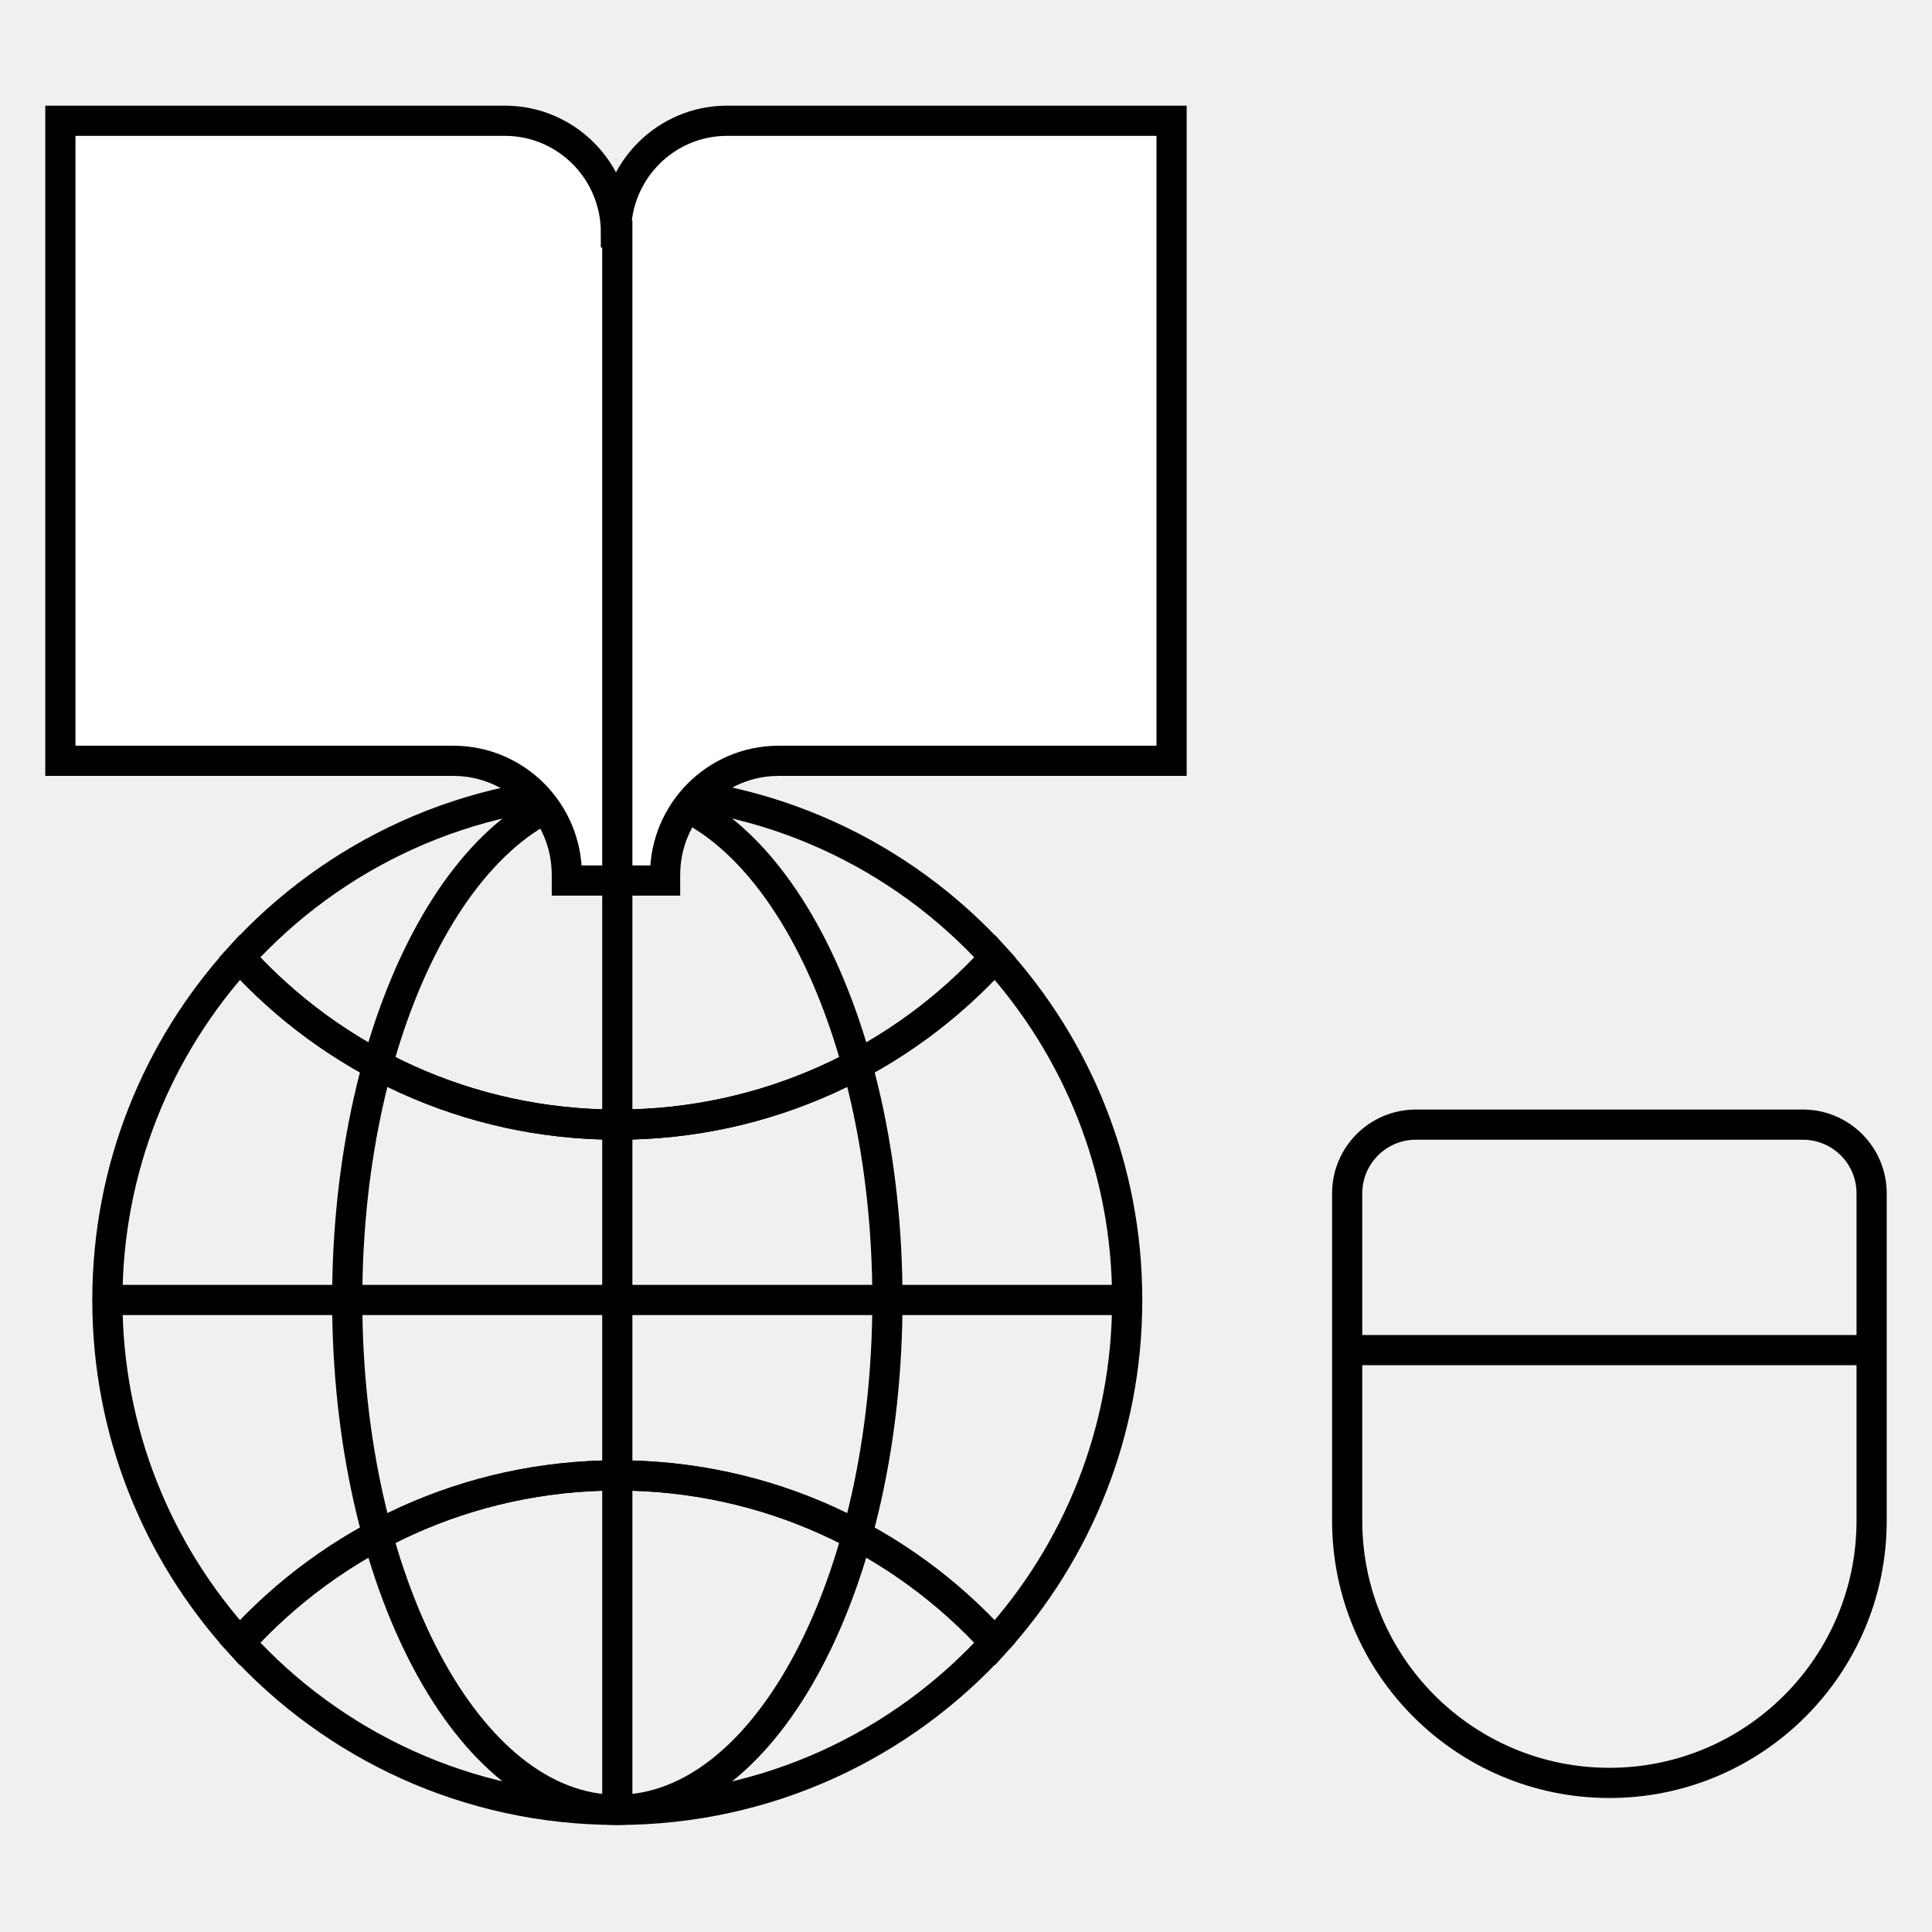
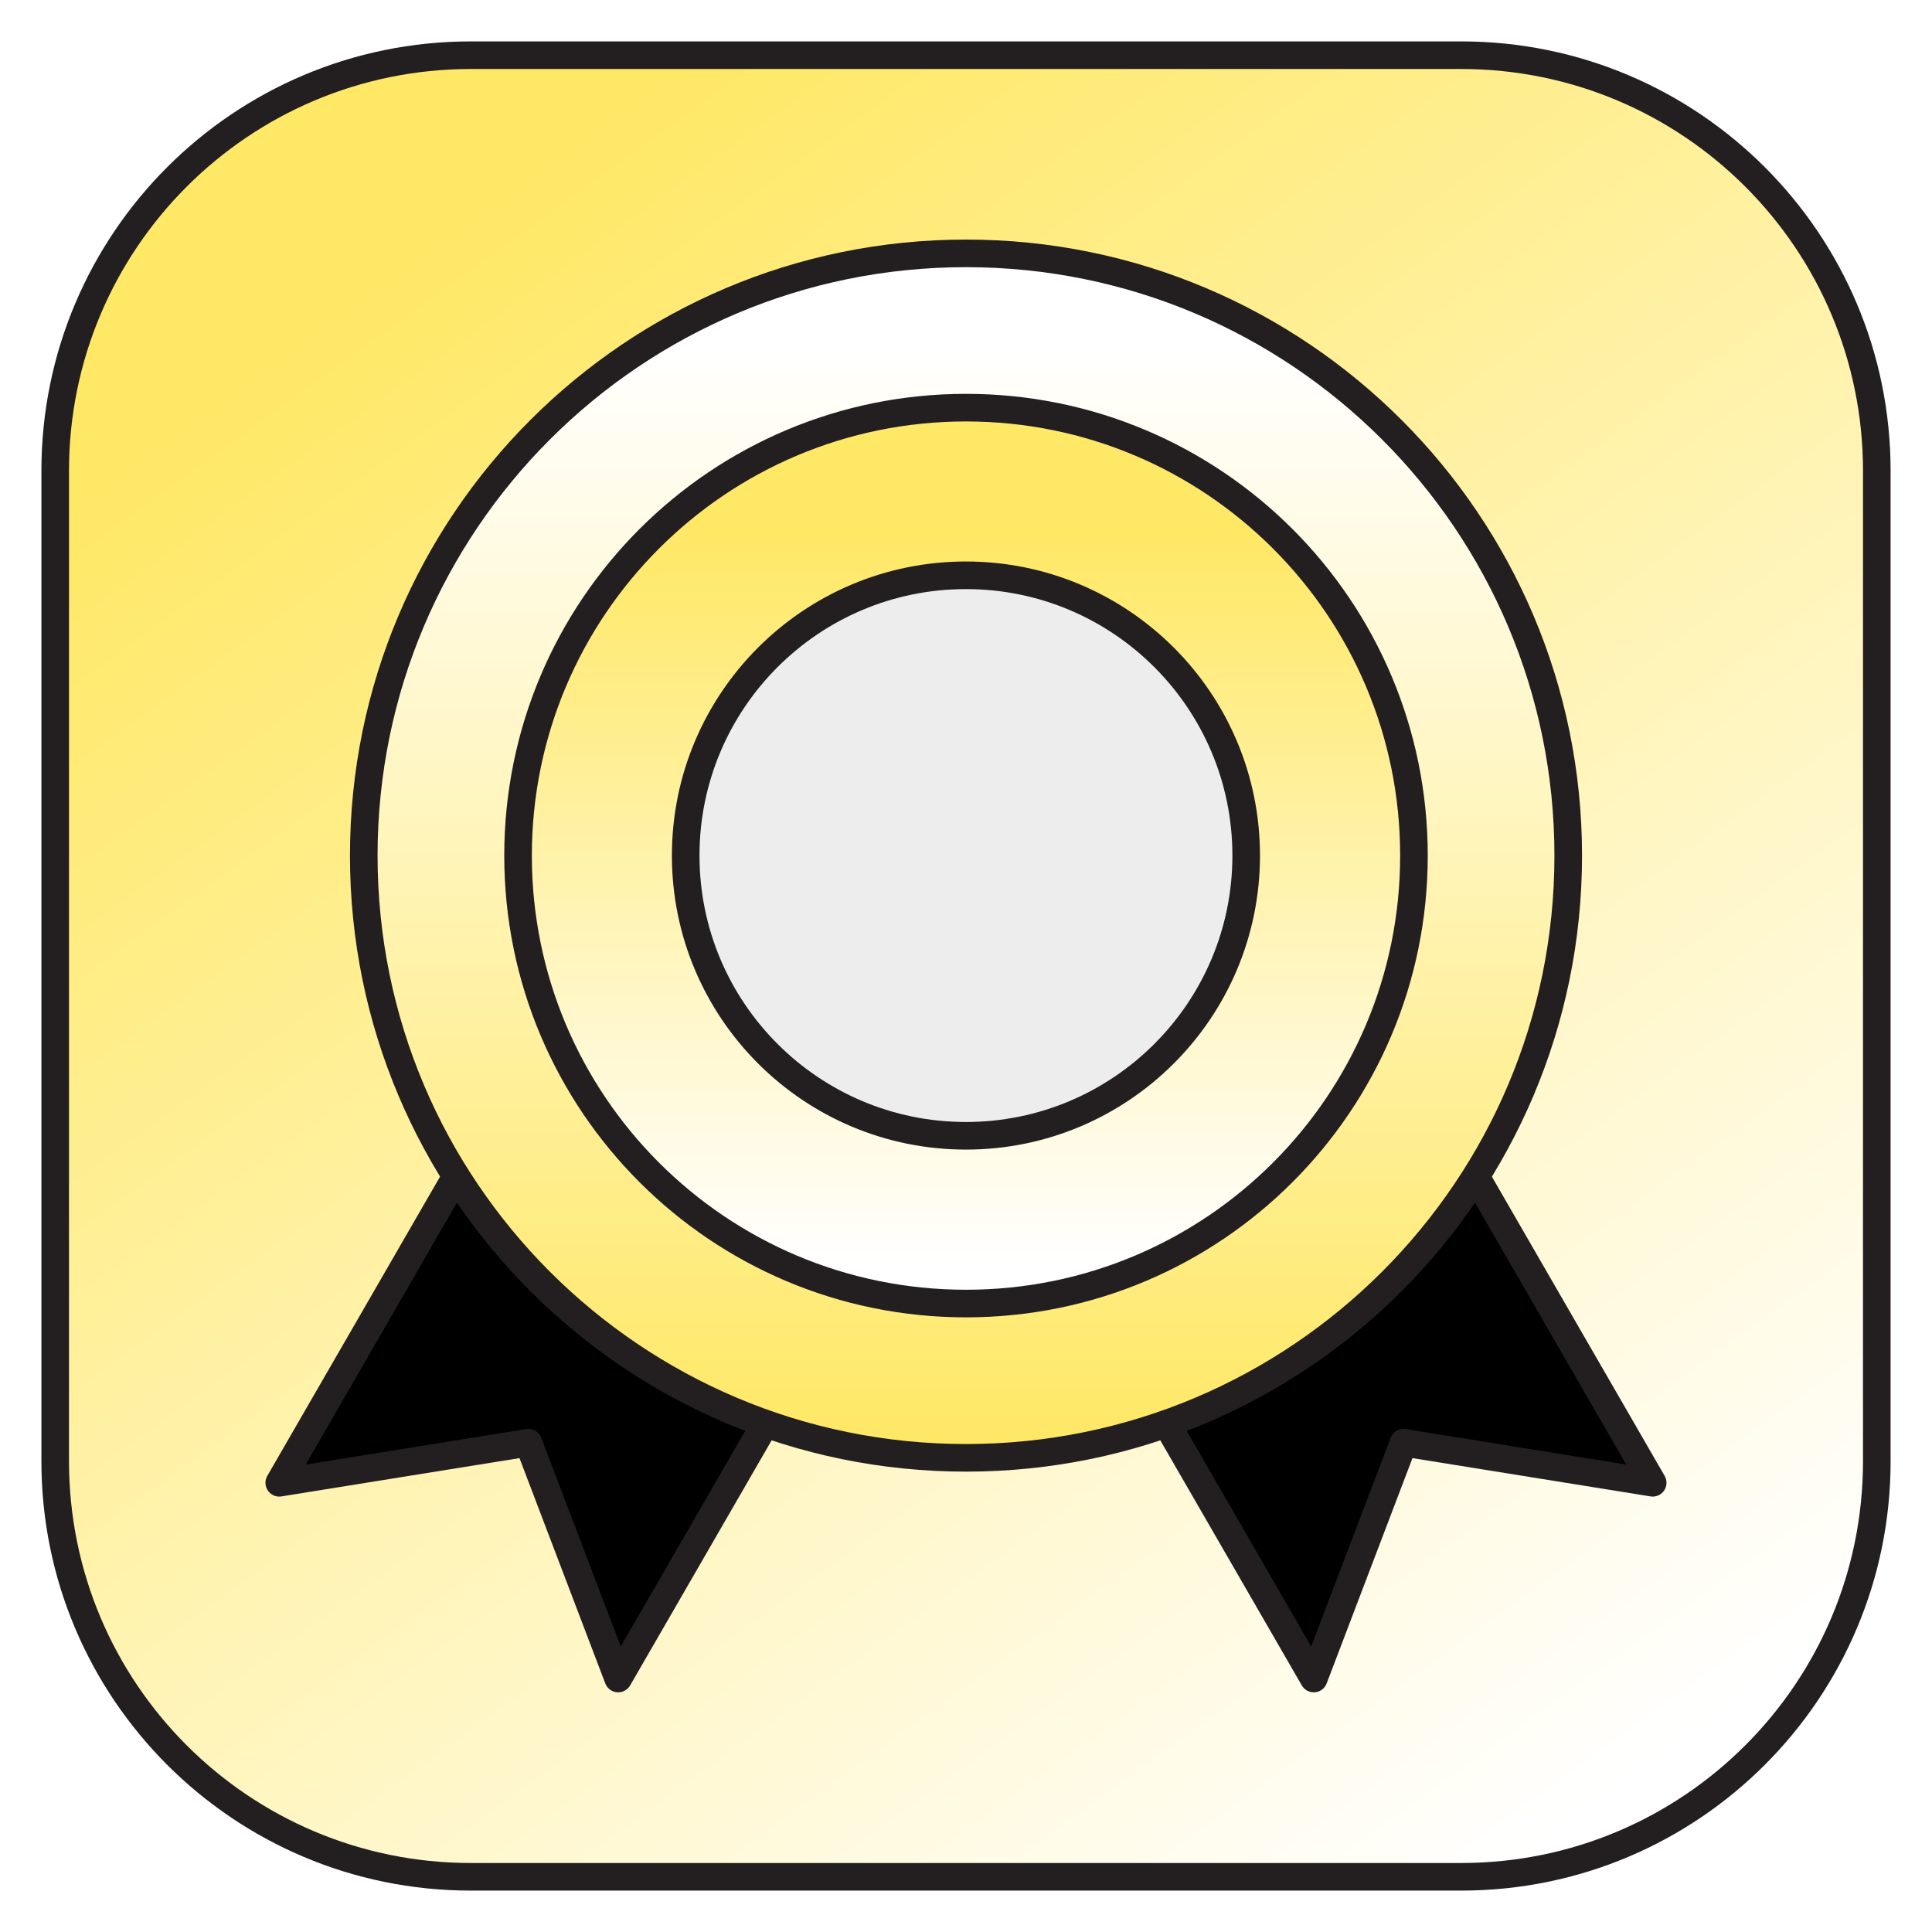
- <svg xmlns="http://www.w3.org/2000/svg" width="64" height="64" viewBox="0 0 64 64" fill="none">
-   <path d="M37.34 43.066C37.34 47.436 35.682 51.416 32.958 54.417C29.868 51.013 25.407 48.877 20.449 48.877C15.491 48.877 11.029 51.013 7.94 54.417C5.218 51.416 3.557 47.436 3.557 43.066C3.557 38.696 5.218 34.716 7.94 31.715C11.029 35.119 15.491 37.255 20.449 37.255C25.407 37.255 29.868 35.119 32.958 31.715C35.682 34.713 37.34 38.699 37.34 43.066Z" stroke="black" stroke-miterlimit="10" />
-   <path d="M32.958 31.714C29.869 35.118 25.407 37.255 20.449 37.255C15.491 37.255 11.03 35.118 7.94 31.714C11.026 28.31 15.491 26.171 20.449 26.171C25.407 26.171 29.869 28.307 32.958 31.714Z" stroke="black" stroke-miterlimit="10" />
-   <path d="M32.958 54.413C29.869 57.818 25.407 59.954 20.449 59.954C15.491 59.954 11.03 57.818 7.94 54.413C11.03 51.009 15.491 48.873 20.449 48.873C25.407 48.873 29.869 51.009 32.958 54.413Z" stroke="black" stroke-miterlimit="10" />
-   <path d="M37.34 43.063H3.557" stroke="black" stroke-miterlimit="10" />
-   <path d="M20.449 59.954C25.391 59.954 29.397 52.392 29.397 43.062C29.397 33.733 25.391 26.171 20.449 26.171C15.508 26.171 11.502 33.733 11.502 43.062C11.502 52.392 15.508 59.954 20.449 59.954Z" stroke="black" stroke-miterlimit="10" />
-   <path d="M46.905 37.255H59.722C60.981 37.255 62 38.274 62 39.533V50.374C62 55.169 58.108 59.061 53.313 59.061C48.519 59.061 44.627 55.169 44.627 50.374V39.533C44.627 38.274 45.646 37.255 46.905 37.255Z" stroke="black" stroke-miterlimit="10" />
-   <path d="M62 44.724H44.627" stroke="black" stroke-miterlimit="10" />
-   <path d="M20.404 7.701C20.404 5.655 18.755 4 16.724 4H2V25.203H15.018C17.093 25.203 18.777 26.896 18.777 28.983V29.169H22.032V28.983C22.032 26.896 23.717 25.203 25.792 25.203H38.81V4H24.086C22.052 4 20.406 5.658 20.406 7.701H20.404Z" fill="white" stroke="black" stroke-miterlimit="10" />
-   <path d="M20.449 7.304V59.954" stroke="black" stroke-miterlimit="10" />
+ <svg xmlns="http://www.w3.org/2000/svg" width="35" height="35" viewBox="0 0 35 35" fill="none">
+   <g clip-path="url(#clip0_11254_24957)">
+     <rect width="35" height="35" fill="white" />
+     <path d="M26.471 1H8.529C4.371 1 1 4.371 1 8.529V26.471C1 30.629 4.371 34 8.529 34H26.471C30.629 34 34 30.629 34 26.471V8.529C34 4.371 30.629 1 26.471 1Z" fill="url(#paint0_linear_11254_24957)" stroke="#231F20" stroke-width="0.5" stroke-linecap="round" stroke-linejoin="round" />
+     <path d="M10.856 16.823L13.869 18.562L16.997 20.366L11.199 30.408L9.572 26.136L5.059 26.862L10.856 16.82V16.823ZM24.142 16.823L21.129 18.562L18.002 20.366L23.8 30.408L25.427 26.136L29.94 26.862L24.142 16.82V16.823Z" fill="black" stroke="#231F20" stroke-width="0.5" stroke-linecap="round" stroke-linejoin="round" />
+     <path d="M17.5 24.717C22.591 24.717 26.717 20.591 26.717 15.5C26.717 10.41 22.591 6.283 17.5 6.283C12.41 6.283 8.283 10.41 8.283 15.5C8.283 20.591 12.41 24.717 17.5 24.717Z" fill="url(#paint1_linear_11254_24957)" stroke="#231F20" stroke-width="0.5" stroke-linecap="round" stroke-linejoin="round" />
+     <path d="M17.5 4.59C11.474 4.59 6.59 9.474 6.59 15.5C6.59 21.526 11.474 26.41 17.5 26.41C23.526 26.41 28.41 21.526 28.41 15.5C28.41 9.474 23.526 4.59 17.5 4.59ZM17.5 23.615C13.017 23.615 9.385 19.983 9.385 15.5C9.385 11.017 13.017 7.385 17.5 7.385C21.983 7.385 25.615 11.017 25.615 15.5C25.615 19.983 21.983 23.615 17.5 23.615Z" fill="url(#paint2_linear_11254_24957)" stroke="#231F20" stroke-width="0.5" stroke-linecap="round" stroke-linejoin="round" />
+     <path d="M17.499 20.576C20.302 20.576 22.576 18.302 22.576 15.499C22.576 12.695 20.302 10.422 17.499 10.422C14.695 10.422 12.422 12.695 12.422 15.499C12.422 18.302 14.695 20.576 17.499 20.576Z" fill="#EDEDED" stroke="#231F20" stroke-width="0.5" stroke-linecap="round" stroke-linejoin="round" />
+   </g>
+   <defs>
+     <linearGradient id="paint0_linear_11254_24957" x1="28.634" y1="32.921" x2="7.991" y2="4.328" gradientUnits="userSpaceOnUse">
+       <stop stop-color="white" />
+       <stop offset="1" stop-color="#FFE866" />
+     </linearGradient>
+     <linearGradient id="paint1_linear_11254_24957" x1="17.5" y1="22.935" x2="17.5" y2="9.71" gradientUnits="userSpaceOnUse">
+       <stop stop-color="white" />
+       <stop offset="1" stop-color="#FFE866" />
+     </linearGradient>
+     <linearGradient id="paint2_linear_11254_24957" x1="17.5" y1="6.313" x2="17.5" y2="26.113" gradientUnits="userSpaceOnUse">
+       <stop stop-color="white" />
+       <stop offset="1" stop-color="#FFE866" />
+     </linearGradient>
+     <clipPath id="clip0_11254_24957">
+       <rect width="35" height="35" fill="white" />
+     </clipPath>
+   </defs>
</svg>
